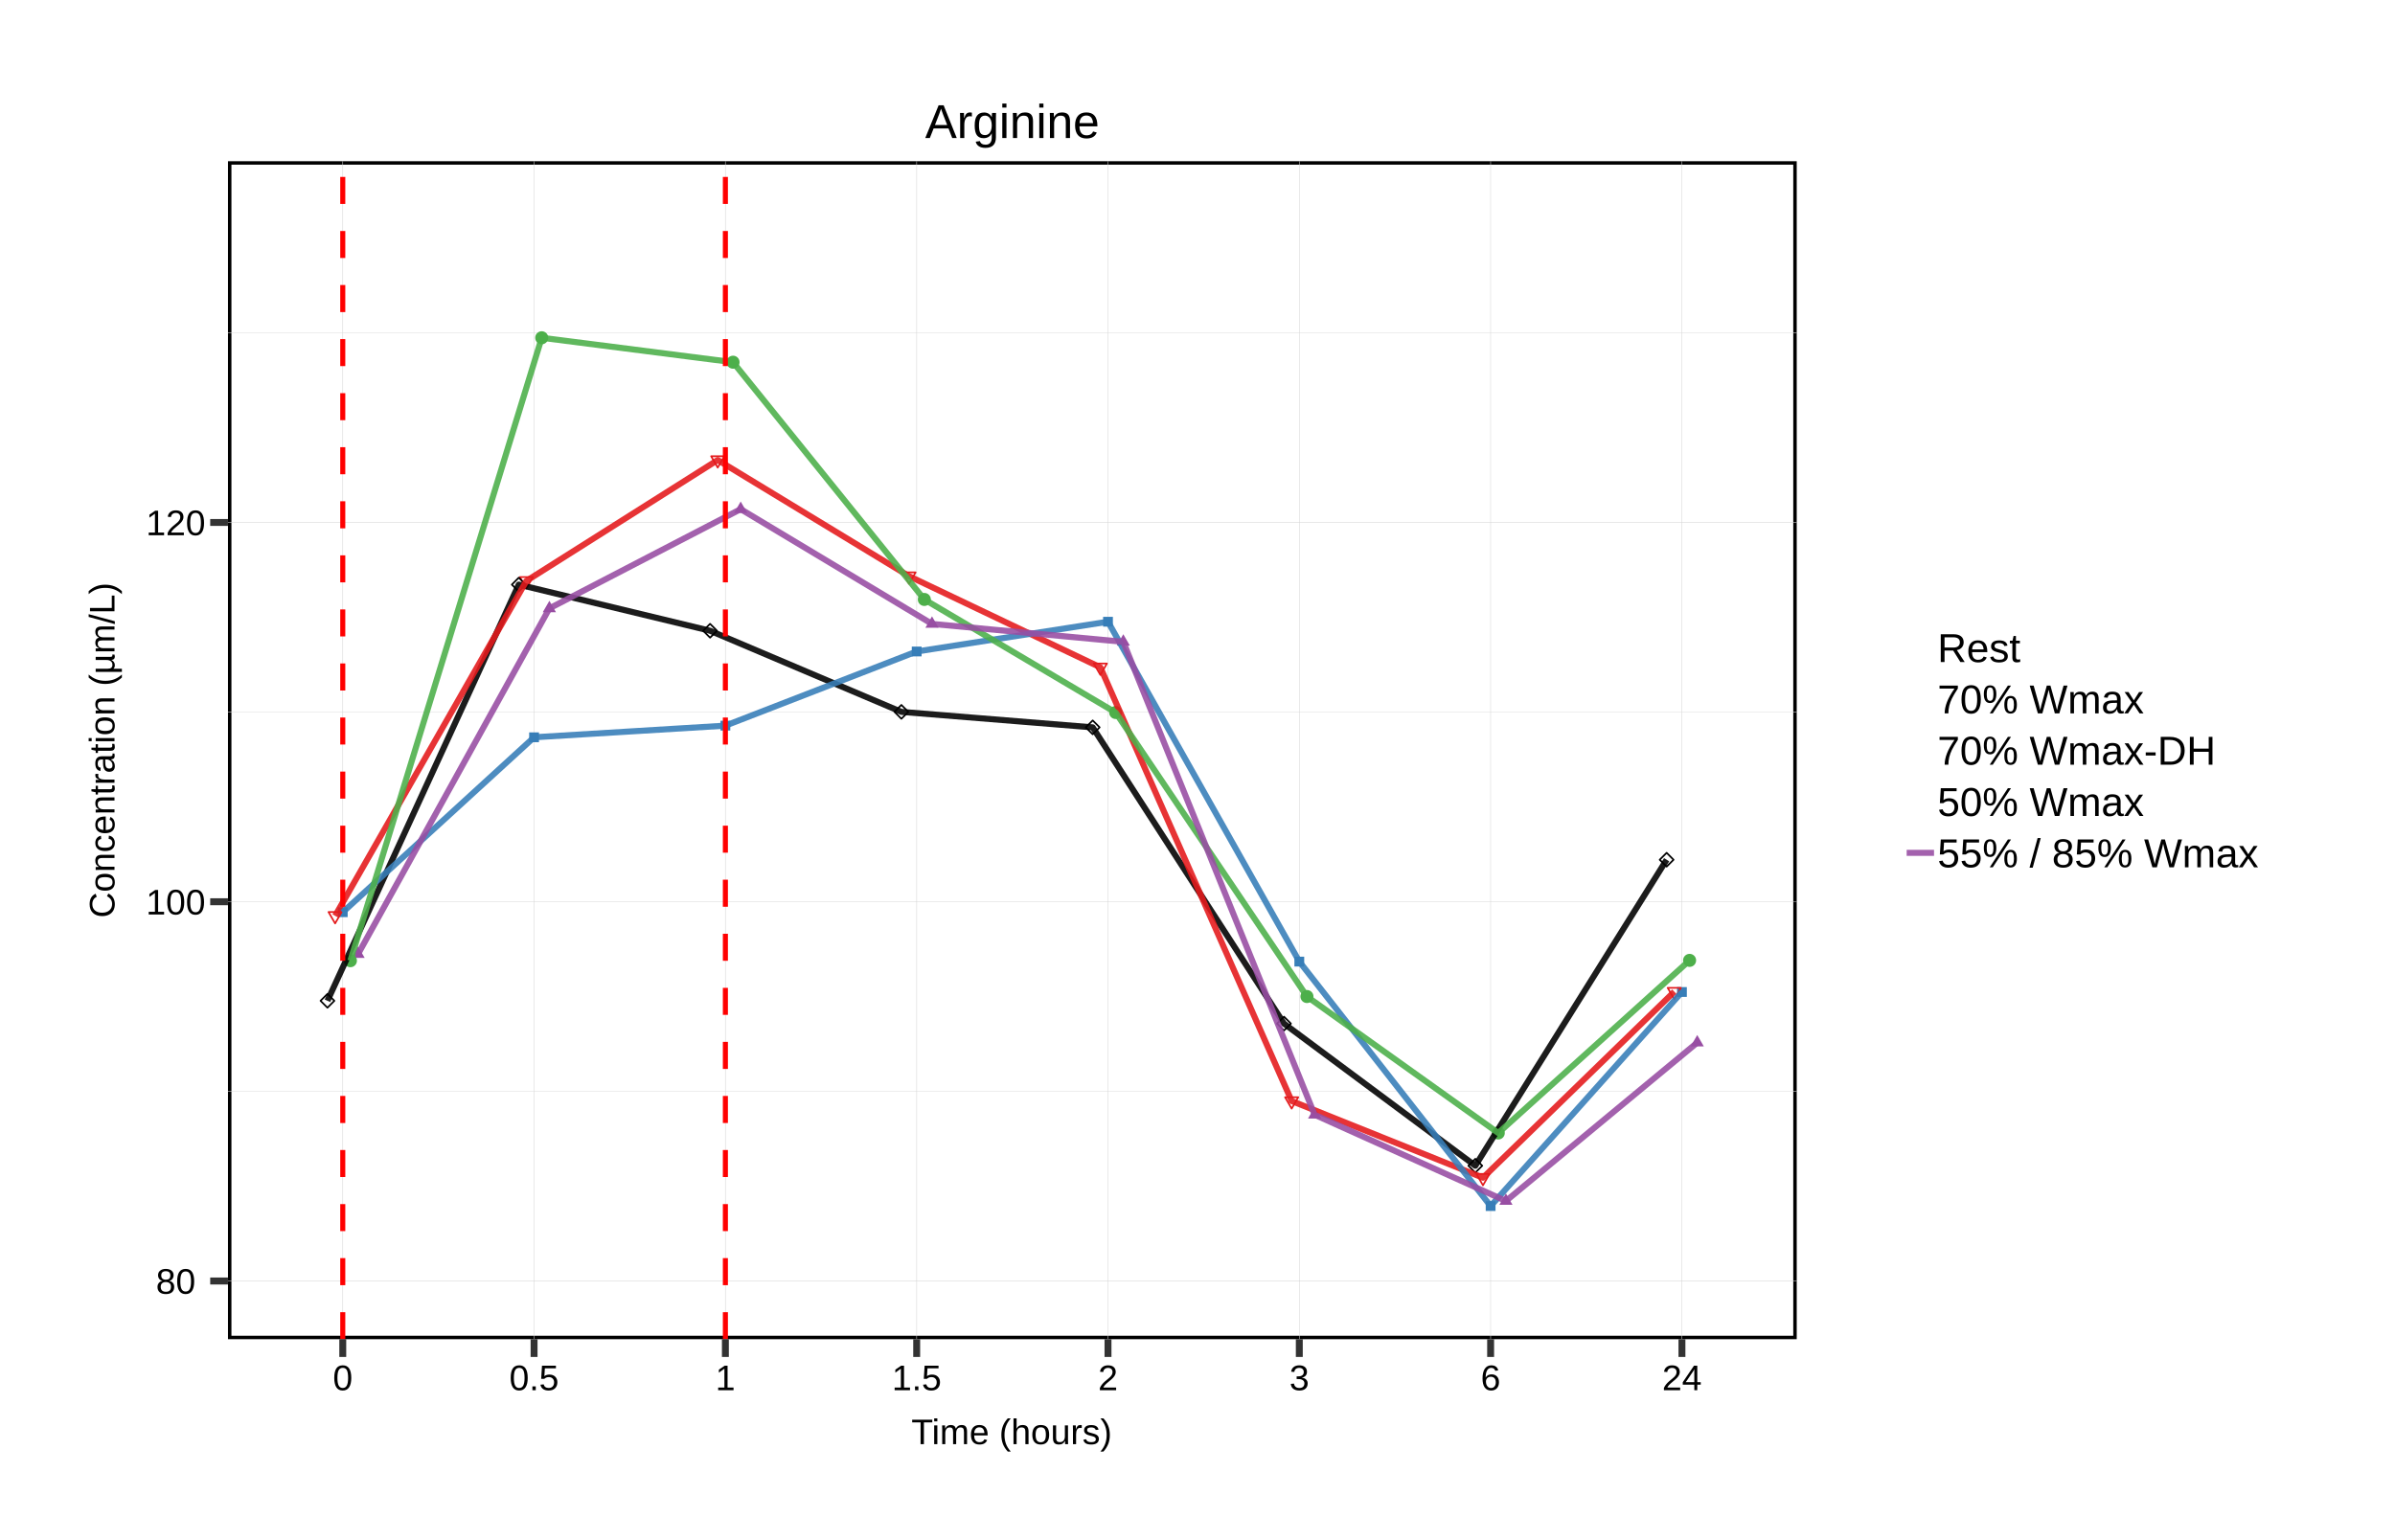
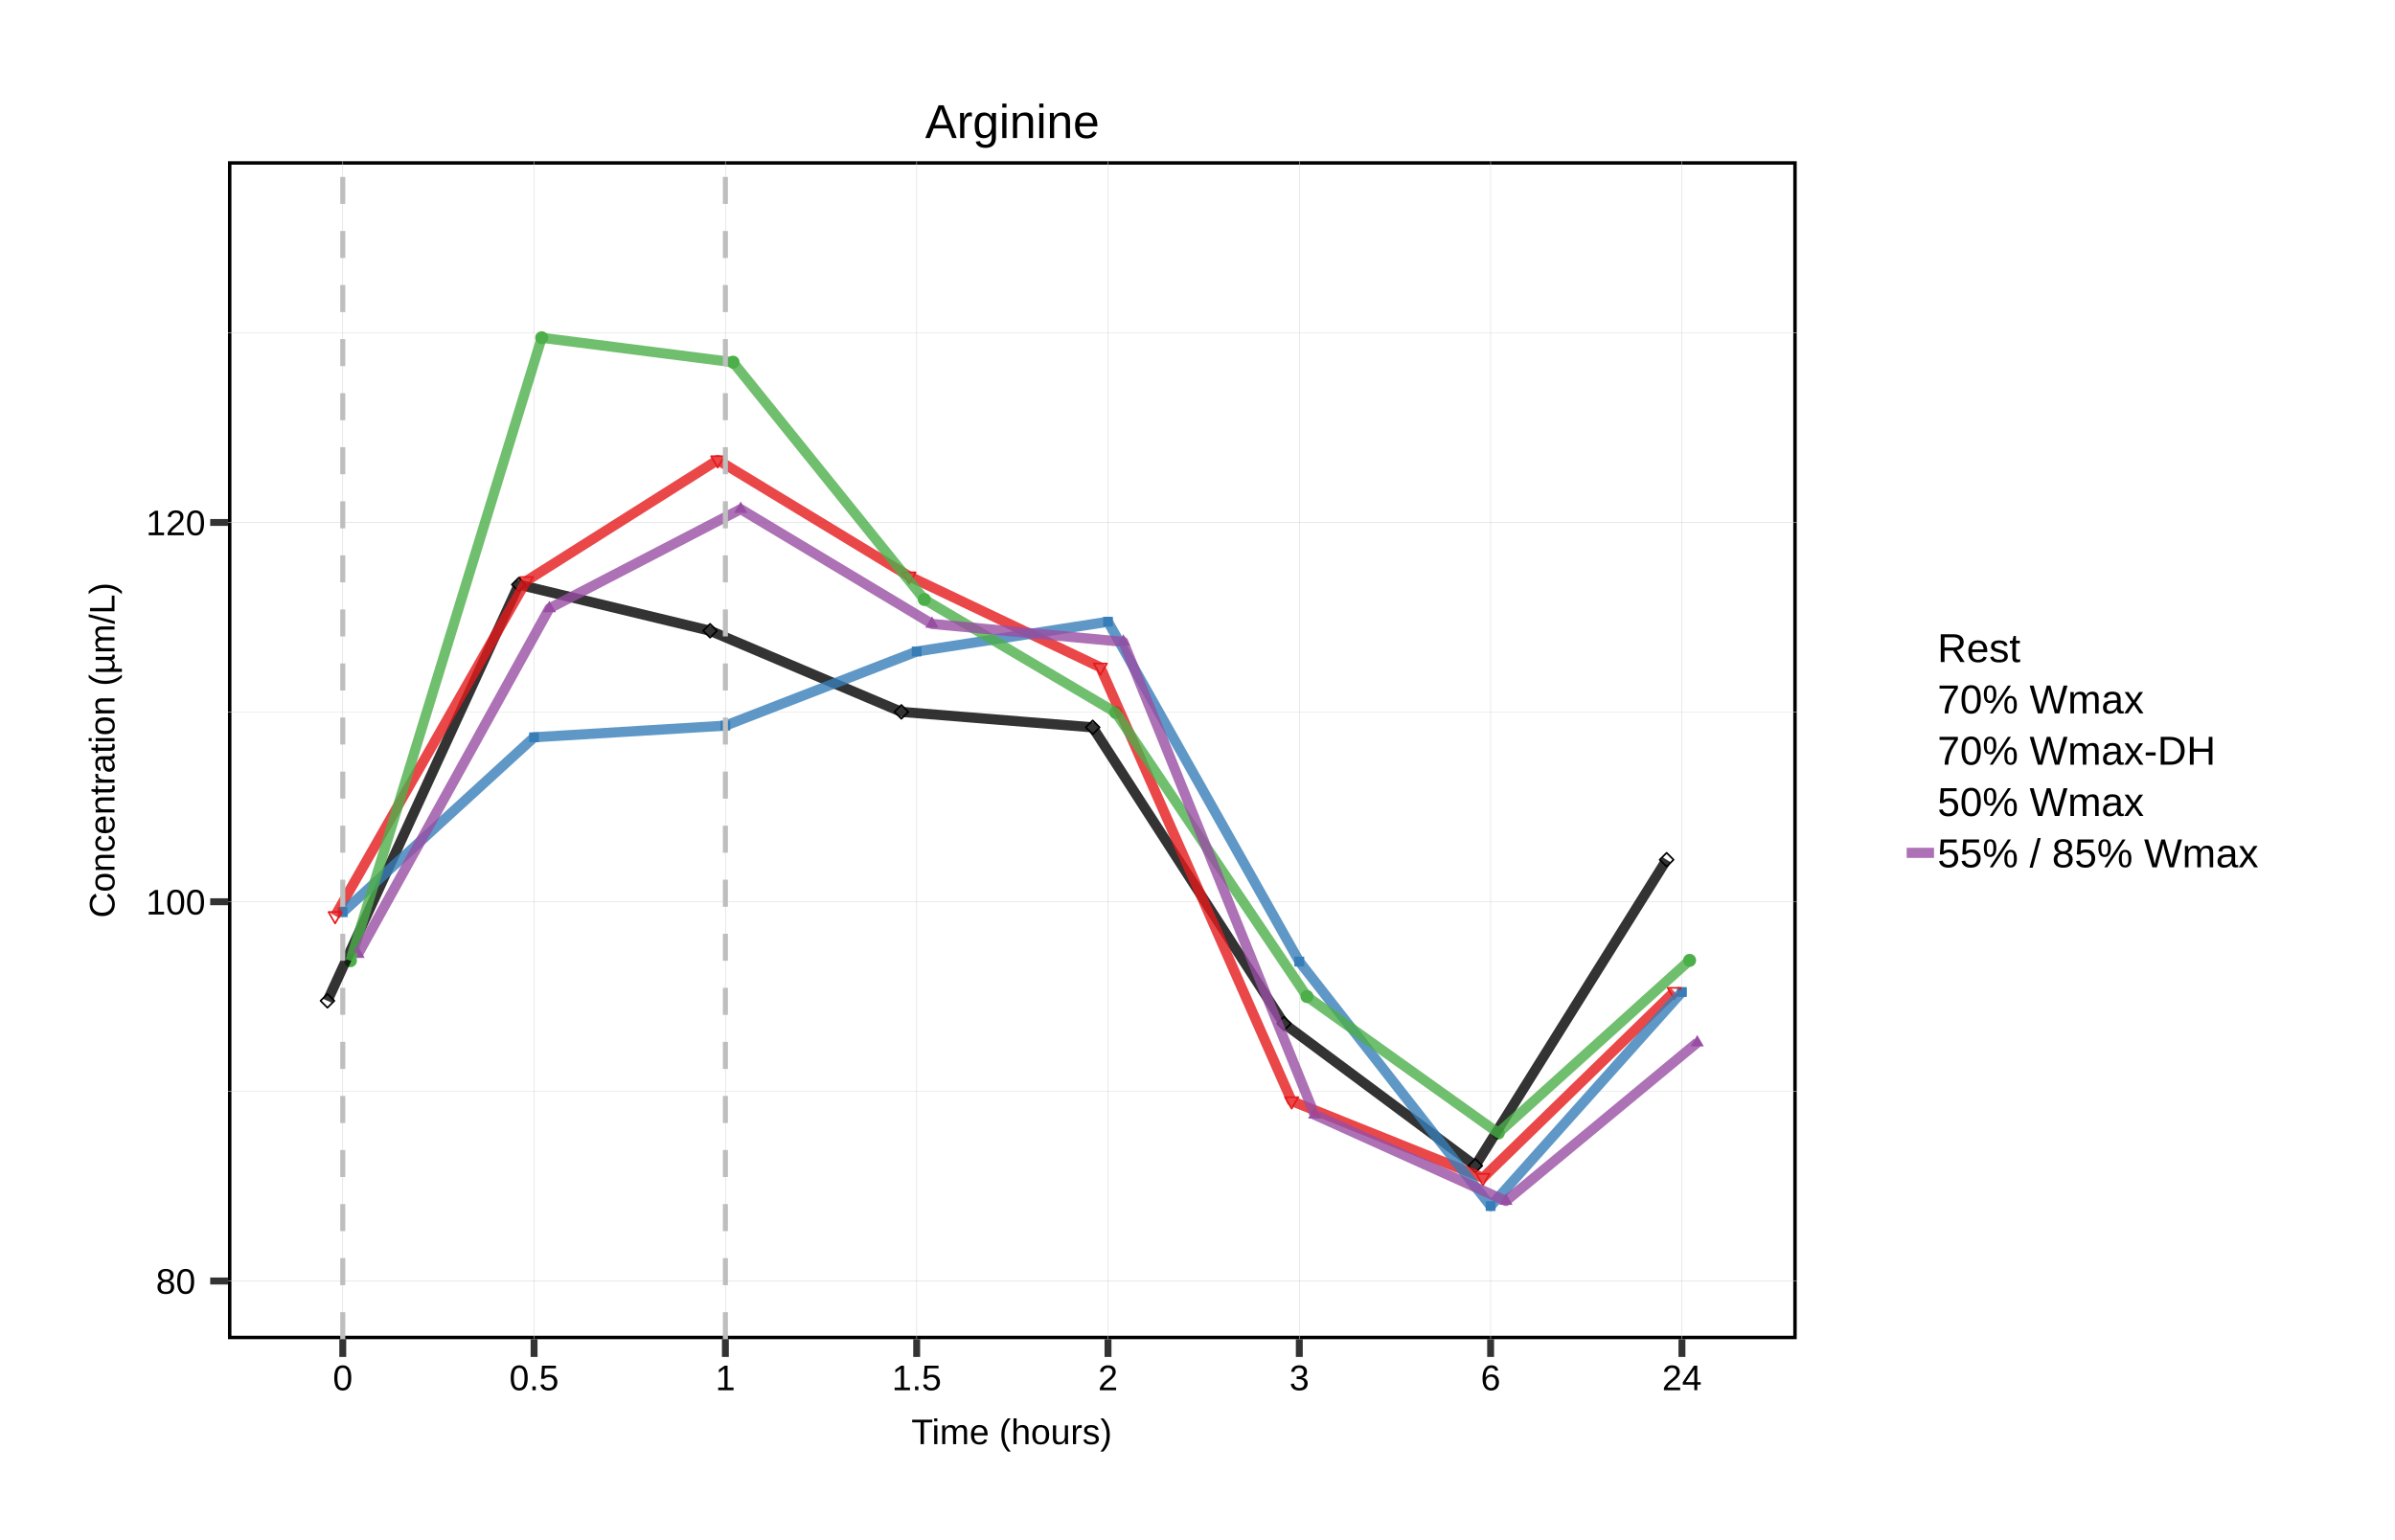
<svg xmlns="http://www.w3.org/2000/svg" viewBox="0 0 1008.00 648.00">
  <defs>
    <style type="text/css">
    line, polyline, path, rect, circle {
      fill: none;
      stroke: #000000;
      stroke-linecap: round;
      stroke-linejoin: round;
      stroke-miterlimit: 10.00;
    }
  </style>
  </defs>
  <rect width="100%" height="100%" style="stroke: none; fill: #FFFFFF;" />
  <rect x="0.00" y="0.00" width="1008.00" height="648.00" style="stroke-width: 2.91; stroke: #FFFFFF; fill: #FFFFFF;" />
  <defs>
    <clipPath id="cpOTUuOTQ2fDc1Ni4yMDF8NTYzLjgxNXw2Ny44Njc0">
      <rect x="95.95" y="67.87" width="660.25" height="495.95" />
    </clipPath>
  </defs>
  <rect x="95.95" y="67.87" width="660.25" height="495.95" style="stroke-width: 2.91; fill: #FFFFFF;" clip-path="url(#cpOTUuOTQ2fDc1Ni4yMDF8NTYzLjgxNXw2Ny44Njc0)" />
  <polyline points="95.95,459.47 756.20,459.47 " style="stroke-width: 0.21; stroke: #E0E0E0; stroke-linecap: butt;" clip-path="url(#cpOTUuOTQ2fDc1Ni4yMDF8NTYzLjgxNXw2Ny44Njc0)" />
  <polyline points="95.95,299.80 756.20,299.80 " style="stroke-width: 0.21; stroke: #E0E0E0; stroke-linecap: butt;" clip-path="url(#cpOTUuOTQ2fDc1Ni4yMDF8NTYzLjgxNXw2Ny44Njc0)" />
  <polyline points="95.95,140.12 756.20,140.12 " style="stroke-width: 0.21; stroke: #E0E0E0; stroke-linecap: butt;" clip-path="url(#cpOTUuOTQ2fDc1Ni4yMDF8NTYzLjgxNXw2Ny44Njc0)" />
  <polyline points="95.95,539.31 756.20,539.31 " style="stroke-width: 0.21; stroke: #D4D4D4; stroke-linecap: butt;" clip-path="url(#cpOTUuOTQ2fDc1Ni4yMDF8NTYzLjgxNXw2Ny44Njc0)" />
  <polyline points="95.95,379.64 756.20,379.64 " style="stroke-width: 0.21; stroke: #D4D4D4; stroke-linecap: butt;" clip-path="url(#cpOTUuOTQ2fDc1Ni4yMDF8NTYzLjgxNXw2Ny44Njc0)" />
  <polyline points="95.95,219.96 756.20,219.96 " style="stroke-width: 0.21; stroke: #D4D4D4; stroke-linecap: butt;" clip-path="url(#cpOTUuOTQ2fDc1Ni4yMDF8NTYzLjgxNXw2Ny44Njc0)" />
  <polyline points="144.26,563.82 144.26,67.87 " style="stroke-width: 0.21; stroke: #D4D4D4; stroke-linecap: butt;" clip-path="url(#cpOTUuOTQ2fDc1Ni4yMDF8NTYzLjgxNXw2Ny44Njc0)" />
  <polyline points="224.78,563.82 224.78,67.87 " style="stroke-width: 0.21; stroke: #D4D4D4; stroke-linecap: butt;" clip-path="url(#cpOTUuOTQ2fDc1Ni4yMDF8NTYzLjgxNXw2Ny44Njc0)" />
  <polyline points="305.30,563.82 305.30,67.87 " style="stroke-width: 0.21; stroke: #D4D4D4; stroke-linecap: butt;" clip-path="url(#cpOTUuOTQ2fDc1Ni4yMDF8NTYzLjgxNXw2Ny44Njc0)" />
  <polyline points="385.81,563.82 385.81,67.87 " style="stroke-width: 0.21; stroke: #D4D4D4; stroke-linecap: butt;" clip-path="url(#cpOTUuOTQ2fDc1Ni4yMDF8NTYzLjgxNXw2Ny44Njc0)" />
  <polyline points="466.33,563.82 466.33,67.87 " style="stroke-width: 0.21; stroke: #D4D4D4; stroke-linecap: butt;" clip-path="url(#cpOTUuOTQ2fDc1Ni4yMDF8NTYzLjgxNXw2Ny44Njc0)" />
  <polyline points="546.85,563.82 546.85,67.87 " style="stroke-width: 0.21; stroke: #D4D4D4; stroke-linecap: butt;" clip-path="url(#cpOTUuOTQ2fDc1Ni4yMDF8NTYzLjgxNXw2Ny44Njc0)" />
  <polyline points="627.37,563.82 627.37,67.87 " style="stroke-width: 0.21; stroke: #D4D4D4; stroke-linecap: butt;" clip-path="url(#cpOTUuOTQ2fDc1Ni4yMDF8NTYzLjgxNXw2Ny44Njc0)" />
  <polyline points="707.89,563.82 707.89,67.87 " style="stroke-width: 0.21; stroke: #D4D4D4; stroke-linecap: butt;" clip-path="url(#cpOTUuOTQ2fDc1Ni4yMDF8NTYzLjgxNXw2Ny44Njc0)" />
  <polyline points="150.70,398.46 153.48,403.27 147.92,403.27 " style="stroke-width: 0.71; stroke: none; fill: #984EA3;" clip-path="url(#cpOTUuOTQ2fDc1Ni4yMDF8NTYzLjgxNXw2Ny44Njc0)" />
  <circle cx="147.48" cy="404.46" r="2.06pt" style="stroke-width: 0.71; stroke: none; fill: #4DAF4A;" clip-path="url(#cpOTUuOTQ2fDc1Ni4yMDF8NTYzLjgxNXw2Ny44Njc0)" />
  <polyline points="142.20,386.10 146.32,386.10 146.32,381.98 142.20,381.98 " style="stroke-width: 0.71; stroke: none; fill: #377EB8;" clip-path="url(#cpOTUuOTQ2fDc1Ni4yMDF8NTYzLjgxNXw2Ny44Njc0)" />
  <polyline points="141.04,388.77 143.81,383.96 138.26,383.96 141.04,388.77 " style="stroke-width: 0.71; stroke: #E41A1C;" clip-path="url(#cpOTUuOTQ2fDc1Ni4yMDF8NTYzLjgxNXw2Ny44Njc0)" />
  <polyline points="134.90,421.34 137.82,418.42 140.73,421.34 137.82,424.25 134.90,421.34 " style="stroke-width: 0.71;" clip-path="url(#cpOTUuOTQ2fDc1Ni4yMDF8NTYzLjgxNXw2Ny44Njc0)" />
  <polyline points="231.22,252.93 233.99,257.74 228.44,257.74 " style="stroke-width: 0.71; stroke: none; fill: #984EA3;" clip-path="url(#cpOTUuOTQ2fDc1Ni4yMDF8NTYzLjgxNXw2Ny44Njc0)" />
  <circle cx="228.00" cy="142.20" r="2.06pt" style="stroke-width: 0.71; stroke: none; fill: #4DAF4A;" clip-path="url(#cpOTUuOTQ2fDc1Ni4yMDF8NTYzLjgxNXw2Ny44Njc0)" />
  <polyline points="222.71,312.47 226.84,312.47 226.84,308.34 222.71,308.34 " style="stroke-width: 0.71; stroke: none; fill: #377EB8;" clip-path="url(#cpOTUuOTQ2fDc1Ni4yMDF8NTYzLjgxNXw2Ny44Njc0)" />
  <polyline points="221.56,247.75 224.33,242.94 218.78,242.94 221.56,247.75 " style="stroke-width: 0.71; stroke: #E41A1C;" clip-path="url(#cpOTUuOTQ2fDc1Ni4yMDF8NTYzLjgxNXw2Ny44Njc0)" />
  <polyline points="215.42,246.12 218.33,243.20 221.25,246.12 218.33,249.03 215.42,246.12 " style="stroke-width: 0.71;" clip-path="url(#cpOTUuOTQ2fDc1Ni4yMDF8NTYzLjgxNXw2Ny44Njc0)" />
  <polyline points="311.74,211.14 314.51,215.95 308.96,215.95 " style="stroke-width: 0.71; stroke: none; fill: #984EA3;" clip-path="url(#cpOTUuOTQ2fDc1Ni4yMDF8NTYzLjgxNXw2Ny44Njc0)" />
  <circle cx="308.52" cy="152.49" r="2.06pt" style="stroke-width: 0.71; stroke: none; fill: #4DAF4A;" clip-path="url(#cpOTUuOTQ2fDc1Ni4yMDF8NTYzLjgxNXw2Ny44Njc0)" />
  <polyline points="303.23,307.56 307.36,307.56 307.36,303.44 303.23,303.44 " style="stroke-width: 0.71; stroke: none; fill: #377EB8;" clip-path="url(#cpOTUuOTQ2fDc1Ni4yMDF8NTYzLjgxNXw2Ny44Njc0)" />
  <polyline points="302.07,196.87 304.85,192.07 299.30,192.07 302.07,196.87 " style="stroke-width: 0.71; stroke: #E41A1C;" clip-path="url(#cpOTUuOTQ2fDc1Ni4yMDF8NTYzLjgxNXw2Ny44Njc0)" />
  <polyline points="295.94,265.55 298.85,262.63 301.77,265.55 298.85,268.46 295.94,265.55 " style="stroke-width: 0.71;" clip-path="url(#cpOTUuOTQ2fDc1Ni4yMDF8NTYzLjgxNXw2Ny44Njc0)" />
  <polyline points="392.26,259.47 395.03,264.28 389.48,264.28 " style="stroke-width: 0.71; stroke: none; fill: #984EA3;" clip-path="url(#cpOTUuOTQ2fDc1Ni4yMDF8NTYzLjgxNXw2Ny44Njc0)" />
  <circle cx="389.03" cy="252.37" r="2.06pt" style="stroke-width: 0.71; stroke: none; fill: #4DAF4A;" clip-path="url(#cpOTUuOTQ2fDc1Ni4yMDF8NTYzLjgxNXw2Ny44Njc0)" />
  <polyline points="383.75,276.34 387.88,276.34 387.88,272.22 383.75,272.22 " style="stroke-width: 0.71; stroke: none; fill: #377EB8;" clip-path="url(#cpOTUuOTQ2fDc1Ni4yMDF8NTYzLjgxNXw2Ny44Njc0)" />
  <polyline points="382.59,245.78 385.37,240.97 379.82,240.97 382.59,245.78 " style="stroke-width: 0.71; stroke: #E41A1C;" clip-path="url(#cpOTUuOTQ2fDc1Ni4yMDF8NTYzLjgxNXw2Ny44Njc0)" />
  <polyline points="376.46,299.70 379.37,296.78 382.29,299.70 379.37,302.61 376.46,299.70 " style="stroke-width: 0.71;" clip-path="url(#cpOTUuOTQ2fDc1Ni4yMDF8NTYzLjgxNXw2Ny44Njc0)" />
  <polyline points="472.77,267.01 475.55,271.82 470.00,271.82 " style="stroke-width: 0.71; stroke: none; fill: #984EA3;" clip-path="url(#cpOTUuOTQ2fDc1Ni4yMDF8NTYzLjgxNXw2Ny44Njc0)" />
  <circle cx="469.55" cy="299.96" r="2.06pt" style="stroke-width: 0.71; stroke: none; fill: #4DAF4A;" clip-path="url(#cpOTUuOTQ2fDc1Ni4yMDF8NTYzLjgxNXw2Ny44Njc0)" />
  <polyline points="464.27,263.81 468.39,263.81 468.39,259.69 464.27,259.69 " style="stroke-width: 0.71; stroke: none; fill: #377EB8;" clip-path="url(#cpOTUuOTQ2fDc1Ni4yMDF8NTYzLjgxNXw2Ny44Njc0)" />
  <polyline points="463.11,284.15 465.89,279.34 460.34,279.34 463.11,284.15 " style="stroke-width: 0.71; stroke: #E41A1C;" clip-path="url(#cpOTUuOTQ2fDc1Ni4yMDF8NTYzLjgxNXw2Ny44Njc0)" />
  <polyline points="456.98,306.22 459.89,303.30 462.81,306.22 459.89,309.14 456.98,306.22 " style="stroke-width: 0.71;" clip-path="url(#cpOTUuOTQ2fDc1Ni4yMDF8NTYzLjgxNXw2Ny44Njc0)" />
  <polyline points="553.29,466.10 556.07,470.91 550.52,470.91 " style="stroke-width: 0.71; stroke: none; fill: #984EA3;" clip-path="url(#cpOTUuOTQ2fDc1Ni4yMDF8NTYzLjgxNXw2Ny44Njc0)" />
  <circle cx="550.07" cy="419.54" r="2.06pt" style="stroke-width: 0.71; stroke: none; fill: #4DAF4A;" clip-path="url(#cpOTUuOTQ2fDc1Ni4yMDF8NTYzLjgxNXw2Ny44Njc0)" />
  <polyline points="544.79,406.90 548.91,406.90 548.91,402.77 544.79,402.77 " style="stroke-width: 0.71; stroke: none; fill: #377EB8;" clip-path="url(#cpOTUuOTQ2fDc1Ni4yMDF8NTYzLjgxNXw2Ny44Njc0)" />
  <polyline points="543.63,466.74 546.41,461.93 540.85,461.93 543.63,466.74 " style="stroke-width: 0.71; stroke: #E41A1C;" clip-path="url(#cpOTUuOTQ2fDc1Ni4yMDF8NTYzLjgxNXw2Ny44Njc0)" />
  <polyline points="537.49,430.94 540.41,428.02 543.33,430.94 540.41,433.85 537.49,430.94 " style="stroke-width: 0.71;" clip-path="url(#cpOTUuOTQ2fDc1Ni4yMDF8NTYzLjgxNXw2Ny44Njc0)" />
  <polyline points="633.81,502.42 636.59,507.23 631.04,507.23 " style="stroke-width: 0.71; stroke: none; fill: #984EA3;" clip-path="url(#cpOTUuOTQ2fDc1Ni4yMDF8NTYzLjgxNXw2Ny44Njc0)" />
  <circle cx="630.59" cy="476.99" r="2.06pt" style="stroke-width: 0.71; stroke: none; fill: #4DAF4A;" clip-path="url(#cpOTUuOTQ2fDc1Ni4yMDF8NTYzLjgxNXw2Ny44Njc0)" />
  <polyline points="625.31,509.82 629.43,509.82 629.43,505.70 625.31,505.70 " style="stroke-width: 0.71; stroke: none; fill: #377EB8;" clip-path="url(#cpOTUuOTQ2fDc1Ni4yMDF8NTYzLjgxNXw2Ny44Njc0)" />
  <polyline points="624.15,499.03 626.93,494.22 621.37,494.22 624.15,499.03 " style="stroke-width: 0.71; stroke: #E41A1C;" clip-path="url(#cpOTUuOTQ2fDc1Ni4yMDF8NTYzLjgxNXw2Ny44Njc0)" />
  <polyline points="618.01,490.78 620.93,487.86 623.84,490.78 620.93,493.69 618.01,490.78 " style="stroke-width: 0.71;" clip-path="url(#cpOTUuOTQ2fDc1Ni4yMDF8NTYzLjgxNXw2Ny44Njc0)" />
  <polyline points="714.33,435.74 717.11,440.55 711.55,440.55 " style="stroke-width: 0.71; stroke: none; fill: #984EA3;" clip-path="url(#cpOTUuOTQ2fDc1Ni4yMDF8NTYzLjgxNXw2Ny44Njc0)" />
  <circle cx="711.11" cy="404.32" r="2.06pt" style="stroke-width: 0.71; stroke: none; fill: #4DAF4A;" clip-path="url(#cpOTUuOTQ2fDc1Ni4yMDF8NTYzLjgxNXw2Ny44Njc0)" />
  <polyline points="705.83,419.69 709.95,419.69 709.95,415.57 705.83,415.57 " style="stroke-width: 0.71; stroke: none; fill: #377EB8;" clip-path="url(#cpOTUuOTQ2fDc1Ni4yMDF8NTYzLjgxNXw2Ny44Njc0)" />
  <polyline points="704.67,420.69 707.45,415.89 701.89,415.89 704.67,420.69 " style="stroke-width: 0.71; stroke: #E41A1C;" clip-path="url(#cpOTUuOTQ2fDc1Ni4yMDF8NTYzLjgxNXw2Ny44Njc0)" />
  <polyline points="698.53,361.95 701.45,359.03 704.36,361.95 701.45,364.86 698.53,361.95 " style="stroke-width: 0.71;" clip-path="url(#cpOTUuOTQ2fDc1Ni4yMDF8NTYzLjgxNXw2Ny44Njc0)" />
-   <polyline points="137.82,421.34 218.33,246.12 298.85,265.55 379.37,299.70 459.89,306.22 540.41,430.94 620.93,490.78 701.45,361.95 " style="stroke-width: 2.56; stroke: #000000; stroke-opacity: 0.89; stroke-linecap: butt;" clip-path="url(#cpOTUuOTQ2fDc1Ni4yMDF8NTYzLjgxNXw2Ny44Njc0)" />
-   <polyline points="141.04,385.56 221.56,244.55 302.07,193.67 382.59,242.57 463.11,280.94 543.63,463.53 624.15,495.83 704.67,417.49 " style="stroke-width: 2.56; stroke: #E41A1C; stroke-opacity: 0.89; stroke-linecap: butt;" clip-path="url(#cpOTUuOTQ2fDc1Ni4yMDF8NTYzLjgxNXw2Ny44Njc0)" />
-   <polyline points="144.26,384.04 224.78,310.40 305.30,305.50 385.81,274.28 466.33,261.75 546.85,404.83 627.37,507.76 707.89,417.63 " style="stroke-width: 2.56; stroke: #377EB8; stroke-opacity: 0.89; stroke-linecap: butt;" clip-path="url(#cpOTUuOTQ2fDc1Ni4yMDF8NTYzLjgxNXw2Ny44Njc0)" />
-   <polyline points="147.48,404.46 228.00,142.20 308.52,152.49 389.03,252.37 469.55,299.96 550.07,419.54 630.59,476.99 711.11,404.32 " style="stroke-width: 2.56; stroke: #4DAF4A; stroke-opacity: 0.89; stroke-linecap: butt;" clip-path="url(#cpOTUuOTQ2fDc1Ni4yMDF8NTYzLjgxNXw2Ny44Njc0)" />
-   <polyline points="150.70,401.66 231.22,256.13 311.74,214.35 392.26,262.67 472.77,270.21 553.29,469.31 633.81,505.62 714.33,438.95 " style="stroke-width: 2.56; stroke: #984EA3; stroke-opacity: 0.89; stroke-linecap: butt;" clip-path="url(#cpOTUuOTQ2fDc1Ni4yMDF8NTYzLjgxNXw2Ny44Njc0)" />
-   <line x1="144.26" y1="563.82" x2="144.26" y2="67.87" style="stroke-width: 2.13; stroke: #FF0000; stroke-dasharray: 11.38,11.38; stroke-linecap: butt;" clip-path="url(#cpOTUuOTQ2fDc1Ni4yMDF8NTYzLjgxNXw2Ny44Njc0)" />
-   <line x1="305.30" y1="563.82" x2="305.30" y2="67.87" style="stroke-width: 2.13; stroke: #FF0000; stroke-dasharray: 11.38,11.38; stroke-linecap: butt;" clip-path="url(#cpOTUuOTQ2fDc1Ni4yMDF8NTYzLjgxNXw2Ny44Njc0)" />
+   <polyline points="137.82,421.34 218.33,246.12 298.85,265.55 379.37,299.70 459.89,306.22 540.41,430.94 620.93,490.78 701.45,361.95 " style="stroke-width: 4.27; stroke: #000000; stroke-opacity: 0.80; stroke-linecap: butt;" clip-path="url(#cpOTUuOTQ2fDc1Ni4yMDF8NTYzLjgxNXw2Ny44Njc0)" />
+   <polyline points="141.04,385.56 221.56,244.55 302.07,193.67 382.59,242.57 463.11,280.94 543.63,463.53 624.15,495.83 704.67,417.49 " style="stroke-width: 4.27; stroke: #E41A1C; stroke-opacity: 0.80; stroke-linecap: butt;" clip-path="url(#cpOTUuOTQ2fDc1Ni4yMDF8NTYzLjgxNXw2Ny44Njc0)" />
+   <polyline points="144.26,384.04 224.78,310.40 305.30,305.50 385.81,274.28 466.33,261.75 546.85,404.83 627.37,507.76 707.89,417.63 " style="stroke-width: 4.27; stroke: #377EB8; stroke-opacity: 0.80; stroke-linecap: butt;" clip-path="url(#cpOTUuOTQ2fDc1Ni4yMDF8NTYzLjgxNXw2Ny44Njc0)" />
+   <polyline points="147.48,404.46 228.00,142.20 308.52,152.49 389.03,252.37 469.55,299.96 550.07,419.54 630.59,476.99 711.11,404.32 " style="stroke-width: 4.27; stroke: #4DAF4A; stroke-opacity: 0.80; stroke-linecap: butt;" clip-path="url(#cpOTUuOTQ2fDc1Ni4yMDF8NTYzLjgxNXw2Ny44Njc0)" />
+   <polyline points="150.70,401.66 231.22,256.13 311.74,214.35 392.26,262.67 472.77,270.21 553.29,469.31 633.81,505.62 714.33,438.95 " style="stroke-width: 4.27; stroke: #984EA3; stroke-opacity: 0.80; stroke-linecap: butt;" clip-path="url(#cpOTUuOTQ2fDc1Ni4yMDF8NTYzLjgxNXw2Ny44Njc0)" />
+   <line x1="144.26" y1="563.82" x2="144.26" y2="67.87" style="stroke-width: 2.13; stroke: #BEBEBE; stroke-dasharray: 11.38,11.38; stroke-linecap: butt;" clip-path="url(#cpOTUuOTQ2fDc1Ni4yMDF8NTYzLjgxNXw2Ny44Njc0)" />
+   <line x1="305.30" y1="563.82" x2="305.30" y2="67.87" style="stroke-width: 2.13; stroke: #BEBEBE; stroke-dasharray: 11.38,11.38; stroke-linecap: butt;" clip-path="url(#cpOTUuOTQ2fDc1Ni4yMDF8NTYzLjgxNXw2Ny44Njc0)" />
  <defs>
    <clipPath id="cpMHwxMDA4fDY0OHww">
      <rect x="0.00" y="0.00" width="1008.00" height="648.00" />
    </clipPath>
  </defs>
  <g clip-path="url(#cpMHwxMDA4fDY0OHww)">
    <text x="65.63" y="544.68" style="font-size: 15.00px; font-family: Arial;" textLength="16.68px" lengthAdjust="spacingAndGlyphs">80</text>
  </g>
  <g clip-path="url(#cpMHwxMDA4fDY0OHww)">
    <text x="61.45" y="385.00" style="font-size: 15.00px; font-family: Arial;" textLength="25.03px" lengthAdjust="spacingAndGlyphs">100</text>
  </g>
  <g clip-path="url(#cpMHwxMDA4fDY0OHww)">
    <text x="61.45" y="225.33" style="font-size: 15.00px; font-family: Arial;" textLength="25.03px" lengthAdjust="spacingAndGlyphs">120</text>
  </g>
  <polyline points="88.47,539.31 95.95,539.31 " style="stroke-width: 2.91; stroke: #333333; stroke-linecap: butt;" clip-path="url(#cpMHwxMDA4fDY0OHww)" />
  <polyline points="88.47,379.64 95.95,379.64 " style="stroke-width: 2.91; stroke: #333333; stroke-linecap: butt;" clip-path="url(#cpMHwxMDA4fDY0OHww)" />
  <polyline points="88.47,219.96 95.95,219.96 " style="stroke-width: 2.91; stroke: #333333; stroke-linecap: butt;" clip-path="url(#cpMHwxMDA4fDY0OHww)" />
  <polyline points="144.26,571.29 144.26,563.82 " style="stroke-width: 2.91; stroke: #333333; stroke-linecap: butt;" clip-path="url(#cpMHwxMDA4fDY0OHww)" />
  <polyline points="224.78,571.29 224.78,563.82 " style="stroke-width: 2.91; stroke: #333333; stroke-linecap: butt;" clip-path="url(#cpMHwxMDA4fDY0OHww)" />
  <polyline points="305.30,571.29 305.30,563.82 " style="stroke-width: 2.91; stroke: #333333; stroke-linecap: butt;" clip-path="url(#cpMHwxMDA4fDY0OHww)" />
  <polyline points="385.81,571.29 385.81,563.82 " style="stroke-width: 2.91; stroke: #333333; stroke-linecap: butt;" clip-path="url(#cpMHwxMDA4fDY0OHww)" />
  <polyline points="466.33,571.29 466.33,563.82 " style="stroke-width: 2.91; stroke: #333333; stroke-linecap: butt;" clip-path="url(#cpMHwxMDA4fDY0OHww)" />
  <polyline points="546.85,571.29 546.85,563.82 " style="stroke-width: 2.91; stroke: #333333; stroke-linecap: butt;" clip-path="url(#cpMHwxMDA4fDY0OHww)" />
  <polyline points="627.37,571.29 627.37,563.82 " style="stroke-width: 2.91; stroke: #333333; stroke-linecap: butt;" clip-path="url(#cpMHwxMDA4fDY0OHww)" />
  <polyline points="707.89,571.29 707.89,563.82 " style="stroke-width: 2.91; stroke: #333333; stroke-linecap: butt;" clip-path="url(#cpMHwxMDA4fDY0OHww)" />
  <g clip-path="url(#cpMHwxMDA4fDY0OHww)">
    <text x="140.09" y="585.28" style="font-size: 15.00px; font-family: Arial;" textLength="8.34px" lengthAdjust="spacingAndGlyphs">0</text>
  </g>
  <g clip-path="url(#cpMHwxMDA4fDY0OHww)">
    <text x="214.35" y="585.28" style="font-size: 15.00px; font-family: Arial;" textLength="20.85px" lengthAdjust="spacingAndGlyphs">0.5</text>
  </g>
  <g clip-path="url(#cpMHwxMDA4fDY0OHww)">
    <text x="301.12" y="585.28" style="font-size: 15.00px; font-family: Arial;" textLength="8.34px" lengthAdjust="spacingAndGlyphs">1</text>
  </g>
  <g clip-path="url(#cpMHwxMDA4fDY0OHww)">
    <text x="375.39" y="585.28" style="font-size: 15.00px; font-family: Arial;" textLength="20.85px" lengthAdjust="spacingAndGlyphs">1.5</text>
  </g>
  <g clip-path="url(#cpMHwxMDA4fDY0OHww)">
    <text x="462.16" y="585.28" style="font-size: 15.00px; font-family: Arial;" textLength="8.34px" lengthAdjust="spacingAndGlyphs">2</text>
  </g>
  <g clip-path="url(#cpMHwxMDA4fDY0OHww)">
    <text x="542.68" y="585.28" style="font-size: 15.00px; font-family: Arial;" textLength="8.34px" lengthAdjust="spacingAndGlyphs">3</text>
  </g>
  <g clip-path="url(#cpMHwxMDA4fDY0OHww)">
    <text x="623.20" y="585.28" style="font-size: 15.00px; font-family: Arial;" textLength="8.34px" lengthAdjust="spacingAndGlyphs">6</text>
  </g>
  <g clip-path="url(#cpMHwxMDA4fDY0OHww)">
    <text x="699.55" y="585.28" style="font-size: 15.00px; font-family: Arial;" textLength="16.68px" lengthAdjust="spacingAndGlyphs">24</text>
  </g>
  <g clip-path="url(#cpMHwxMDA4fDY0OHww)">
    <text x="383.57" y="608.01" style="font-size: 15.00px; font-family: Arial;" textLength="85.01px" lengthAdjust="spacingAndGlyphs">Time (hours)</text>
  </g>
  <g clip-path="url(#cpMHwxMDA4fDY0OHww)">
    <text transform="translate(48.19,386.44) rotate(-90)" style="font-size: 15.00px; font-family: Arial;" textLength="141.20px" lengthAdjust="spacingAndGlyphs">Concentration (µm/L)</text>
  </g>
  <rect x="786.09" y="246.90" width="179.39" height="137.89" style="stroke-width: 2.91; stroke: none; fill: #FFFFFF;" clip-path="url(#cpMHwxMDA4fDY0OHww)" />
  <rect x="801.03" y="261.84" width="14.40" height="21.60" style="stroke-width: 36.28; stroke: #FFFFFF; fill: #FFFFFF;" clip-path="url(#cpMHwxMDA4fDY0OHww)" />
-   <line x1="802.47" y1="272.64" x2="813.99" y2="272.64" style="stroke-width: 2.56; stroke: #000000; stroke-opacity: 0.89; stroke-linecap: butt;" clip-path="url(#cpMHwxMDA4fDY0OHww)" />
+   <line x1="802.47" y1="272.64" x2="813.99" y2="272.64" style="stroke-width: 4.27; stroke: #000000; stroke-opacity: 0.80; stroke-linecap: butt;" clip-path="url(#cpMHwxMDA4fDY0OHww)" />
  <rect x="801.03" y="283.44" width="14.40" height="21.60" style="stroke-width: 36.28; stroke: #FFFFFF; fill: #FFFFFF;" clip-path="url(#cpMHwxMDA4fDY0OHww)" />
-   <line x1="802.47" y1="294.24" x2="813.99" y2="294.24" style="stroke-width: 2.56; stroke: #E41A1C; stroke-opacity: 0.89; stroke-linecap: butt;" clip-path="url(#cpMHwxMDA4fDY0OHww)" />
+   <line x1="802.47" y1="294.24" x2="813.99" y2="294.24" style="stroke-width: 4.27; stroke: #E41A1C; stroke-opacity: 0.80; stroke-linecap: butt;" clip-path="url(#cpMHwxMDA4fDY0OHww)" />
  <rect x="801.03" y="305.04" width="14.40" height="21.60" style="stroke-width: 36.28; stroke: #FFFFFF; fill: #FFFFFF;" clip-path="url(#cpMHwxMDA4fDY0OHww)" />
-   <line x1="802.47" y1="315.84" x2="813.99" y2="315.84" style="stroke-width: 2.56; stroke: #377EB8; stroke-opacity: 0.89; stroke-linecap: butt;" clip-path="url(#cpMHwxMDA4fDY0OHww)" />
+   <line x1="802.47" y1="315.84" x2="813.99" y2="315.84" style="stroke-width: 4.27; stroke: #377EB8; stroke-opacity: 0.80; stroke-linecap: butt;" clip-path="url(#cpMHwxMDA4fDY0OHww)" />
  <rect x="801.03" y="326.64" width="14.40" height="21.60" style="stroke-width: 36.28; stroke: #FFFFFF; fill: #FFFFFF;" clip-path="url(#cpMHwxMDA4fDY0OHww)" />
-   <line x1="802.47" y1="337.44" x2="813.99" y2="337.44" style="stroke-width: 2.56; stroke: #4DAF4A; stroke-opacity: 0.89; stroke-linecap: butt;" clip-path="url(#cpMHwxMDA4fDY0OHww)" />
+   <line x1="802.47" y1="337.44" x2="813.99" y2="337.44" style="stroke-width: 4.27; stroke: #4DAF4A; stroke-opacity: 0.80; stroke-linecap: butt;" clip-path="url(#cpMHwxMDA4fDY0OHww)" />
  <rect x="801.03" y="348.24" width="14.40" height="21.60" style="stroke-width: 36.28; stroke: #FFFFFF; fill: #FFFFFF;" clip-path="url(#cpMHwxMDA4fDY0OHww)" />
-   <line x1="802.47" y1="359.04" x2="813.99" y2="359.04" style="stroke-width: 2.56; stroke: #984EA3; stroke-opacity: 0.89; stroke-linecap: butt;" clip-path="url(#cpMHwxMDA4fDY0OHww)" />
+   <line x1="802.47" y1="359.04" x2="813.99" y2="359.04" style="stroke-width: 4.27; stroke: #984EA3; stroke-opacity: 0.80; stroke-linecap: butt;" clip-path="url(#cpMHwxMDA4fDY0OHww)" />
  <g clip-path="url(#cpMHwxMDA4fDY0OHww)">
    <text x="815.43" y="278.73" style="font-size: 17.00px; font-family: Arial;" textLength="34.95px" lengthAdjust="spacingAndGlyphs">Rest</text>
  </g>
  <g clip-path="url(#cpMHwxMDA4fDY0OHww)">
    <text x="815.43" y="300.33" style="font-size: 17.00px; font-family: Arial;" textLength="86.91px" lengthAdjust="spacingAndGlyphs">70% Wmax</text>
  </g>
  <g clip-path="url(#cpMHwxMDA4fDY0OHww)">
    <text x="815.43" y="321.93" style="font-size: 17.00px; font-family: Arial;" textLength="117.12px" lengthAdjust="spacingAndGlyphs">70% Wmax-DH</text>
  </g>
  <g clip-path="url(#cpMHwxMDA4fDY0OHww)">
    <text x="815.43" y="343.53" style="font-size: 17.00px; font-family: Arial;" textLength="86.91px" lengthAdjust="spacingAndGlyphs">50% Wmax</text>
  </g>
  <g clip-path="url(#cpMHwxMDA4fDY0OHww)">
    <text x="815.43" y="365.13" style="font-size: 17.00px; font-family: Arial;" textLength="135.10px" lengthAdjust="spacingAndGlyphs">55% / 85% Wmax</text>
  </g>
  <g clip-path="url(#cpMHwxMDA4fDY0OHww)">
    <text x="389.38" y="58.10" style="font-size: 20.00px; font-family: Arial;" textLength="73.38px" lengthAdjust="spacingAndGlyphs">Arginine</text>
  </g>
</svg>
